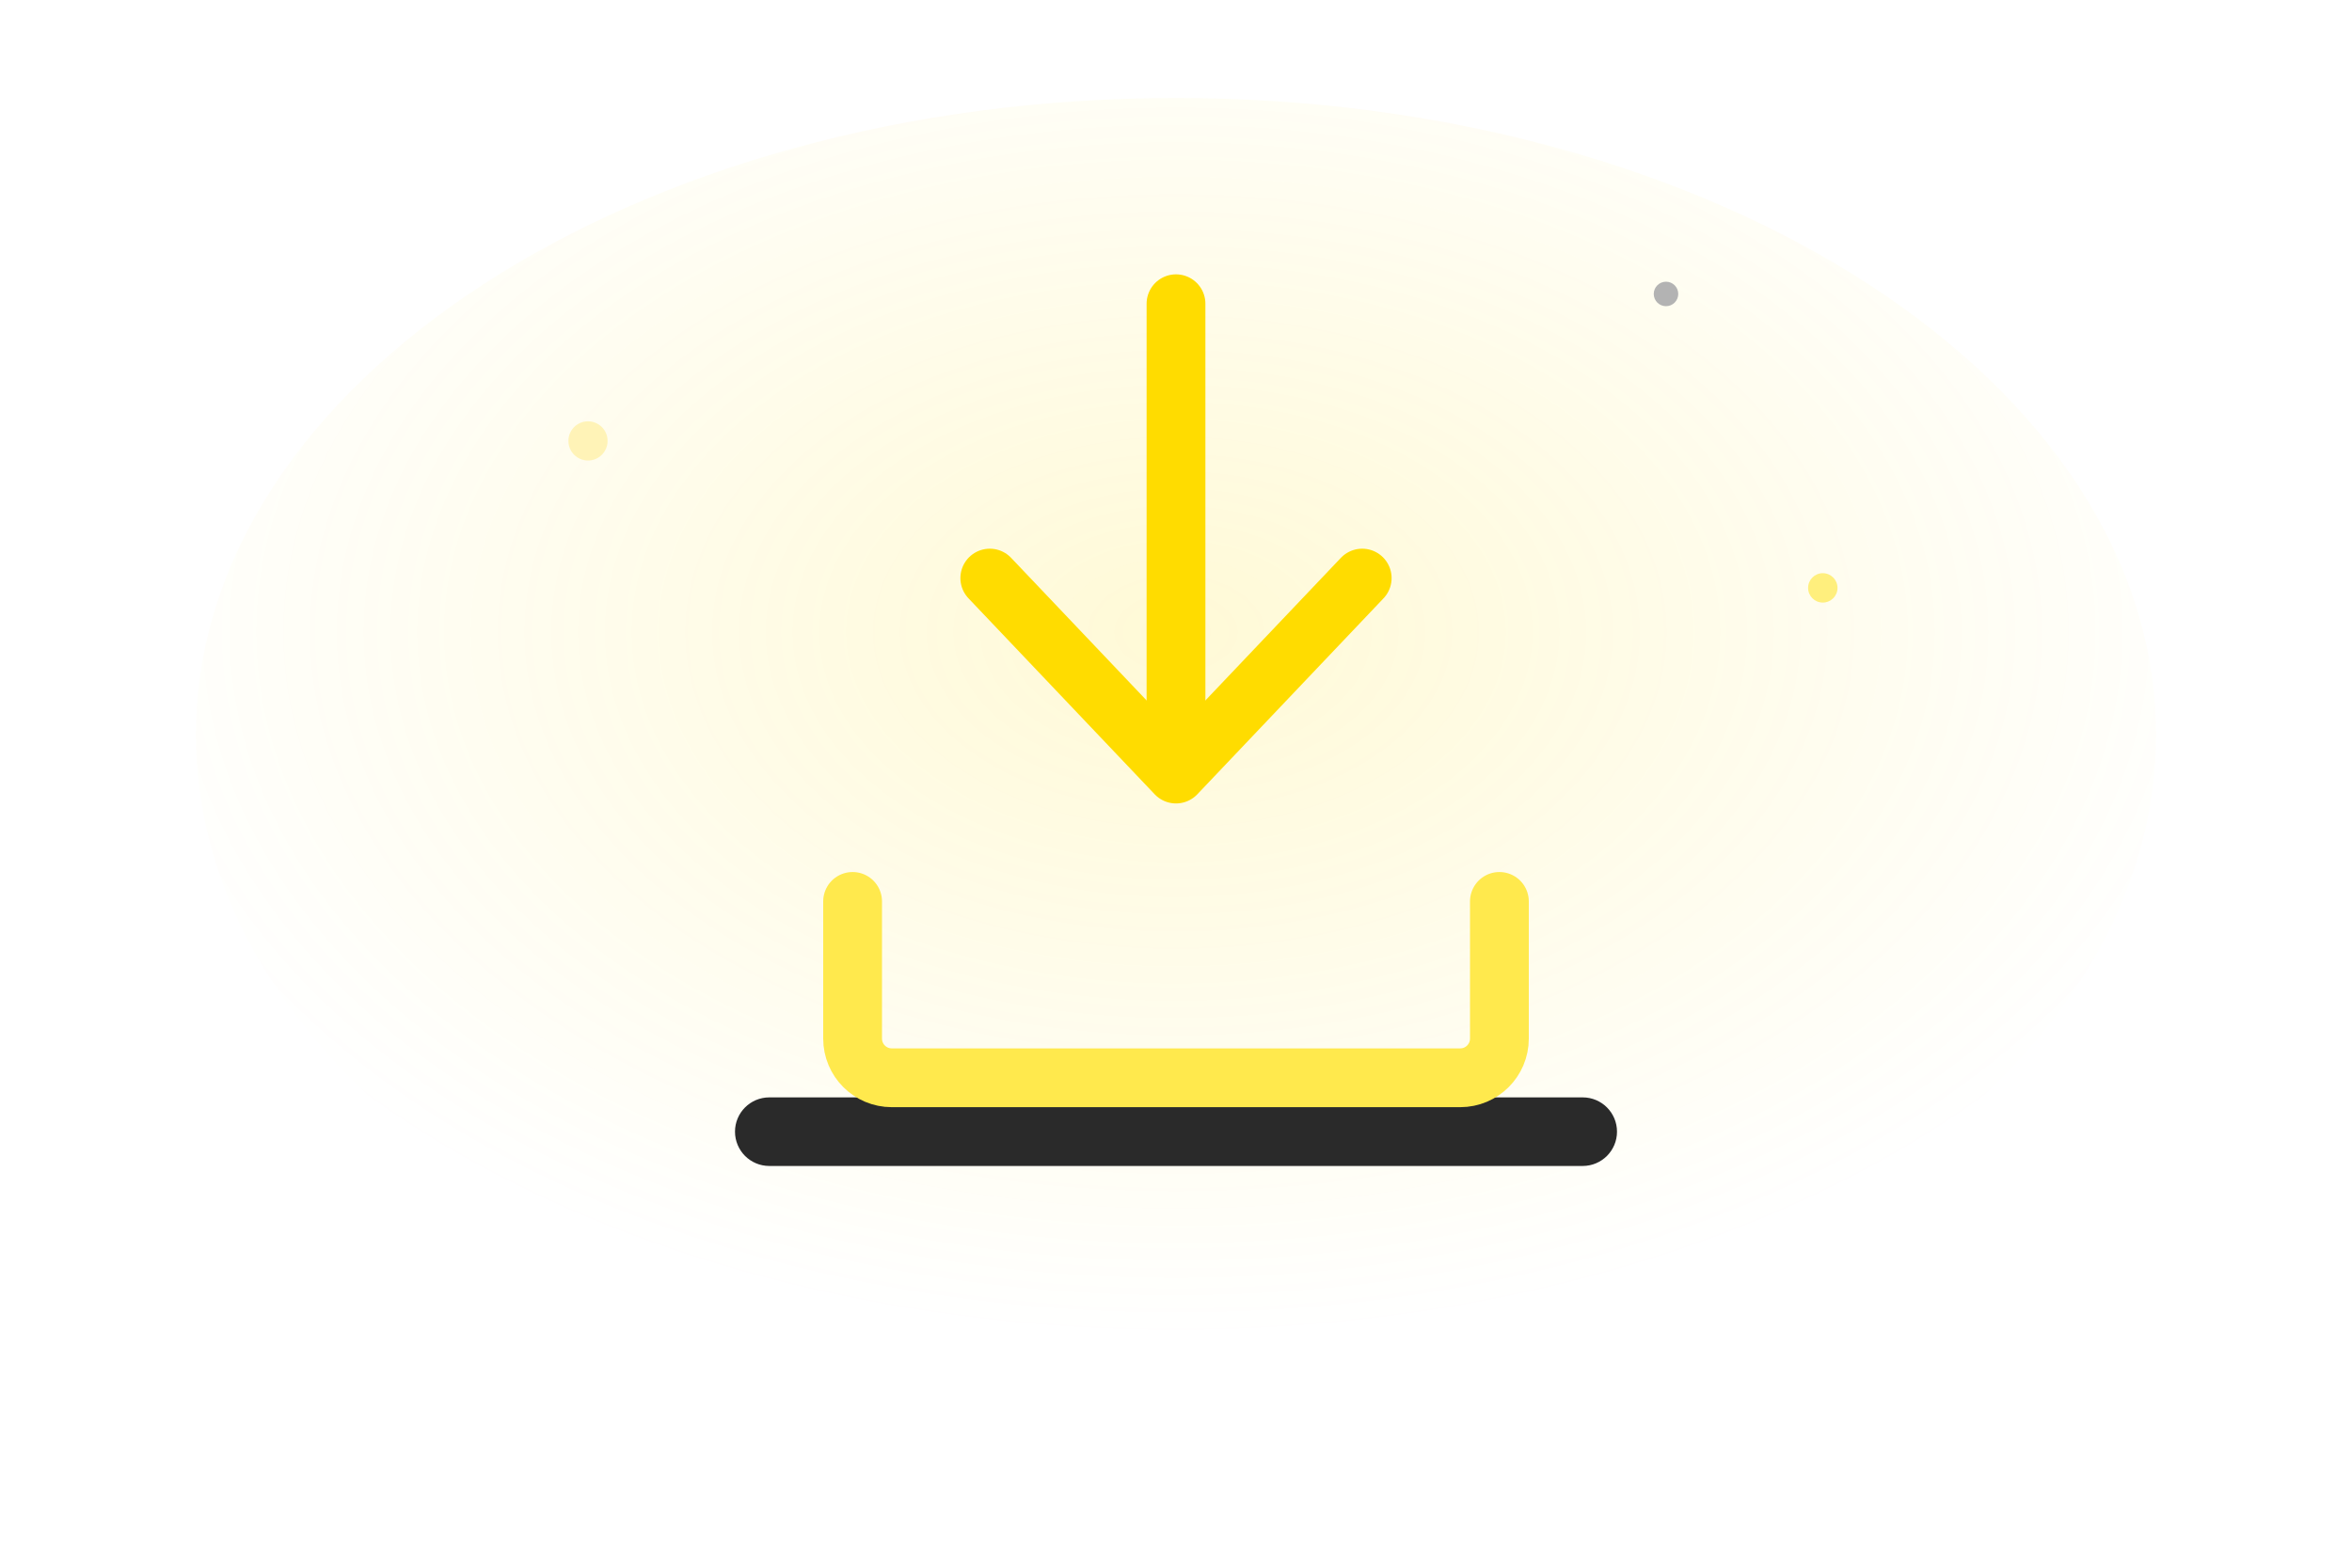
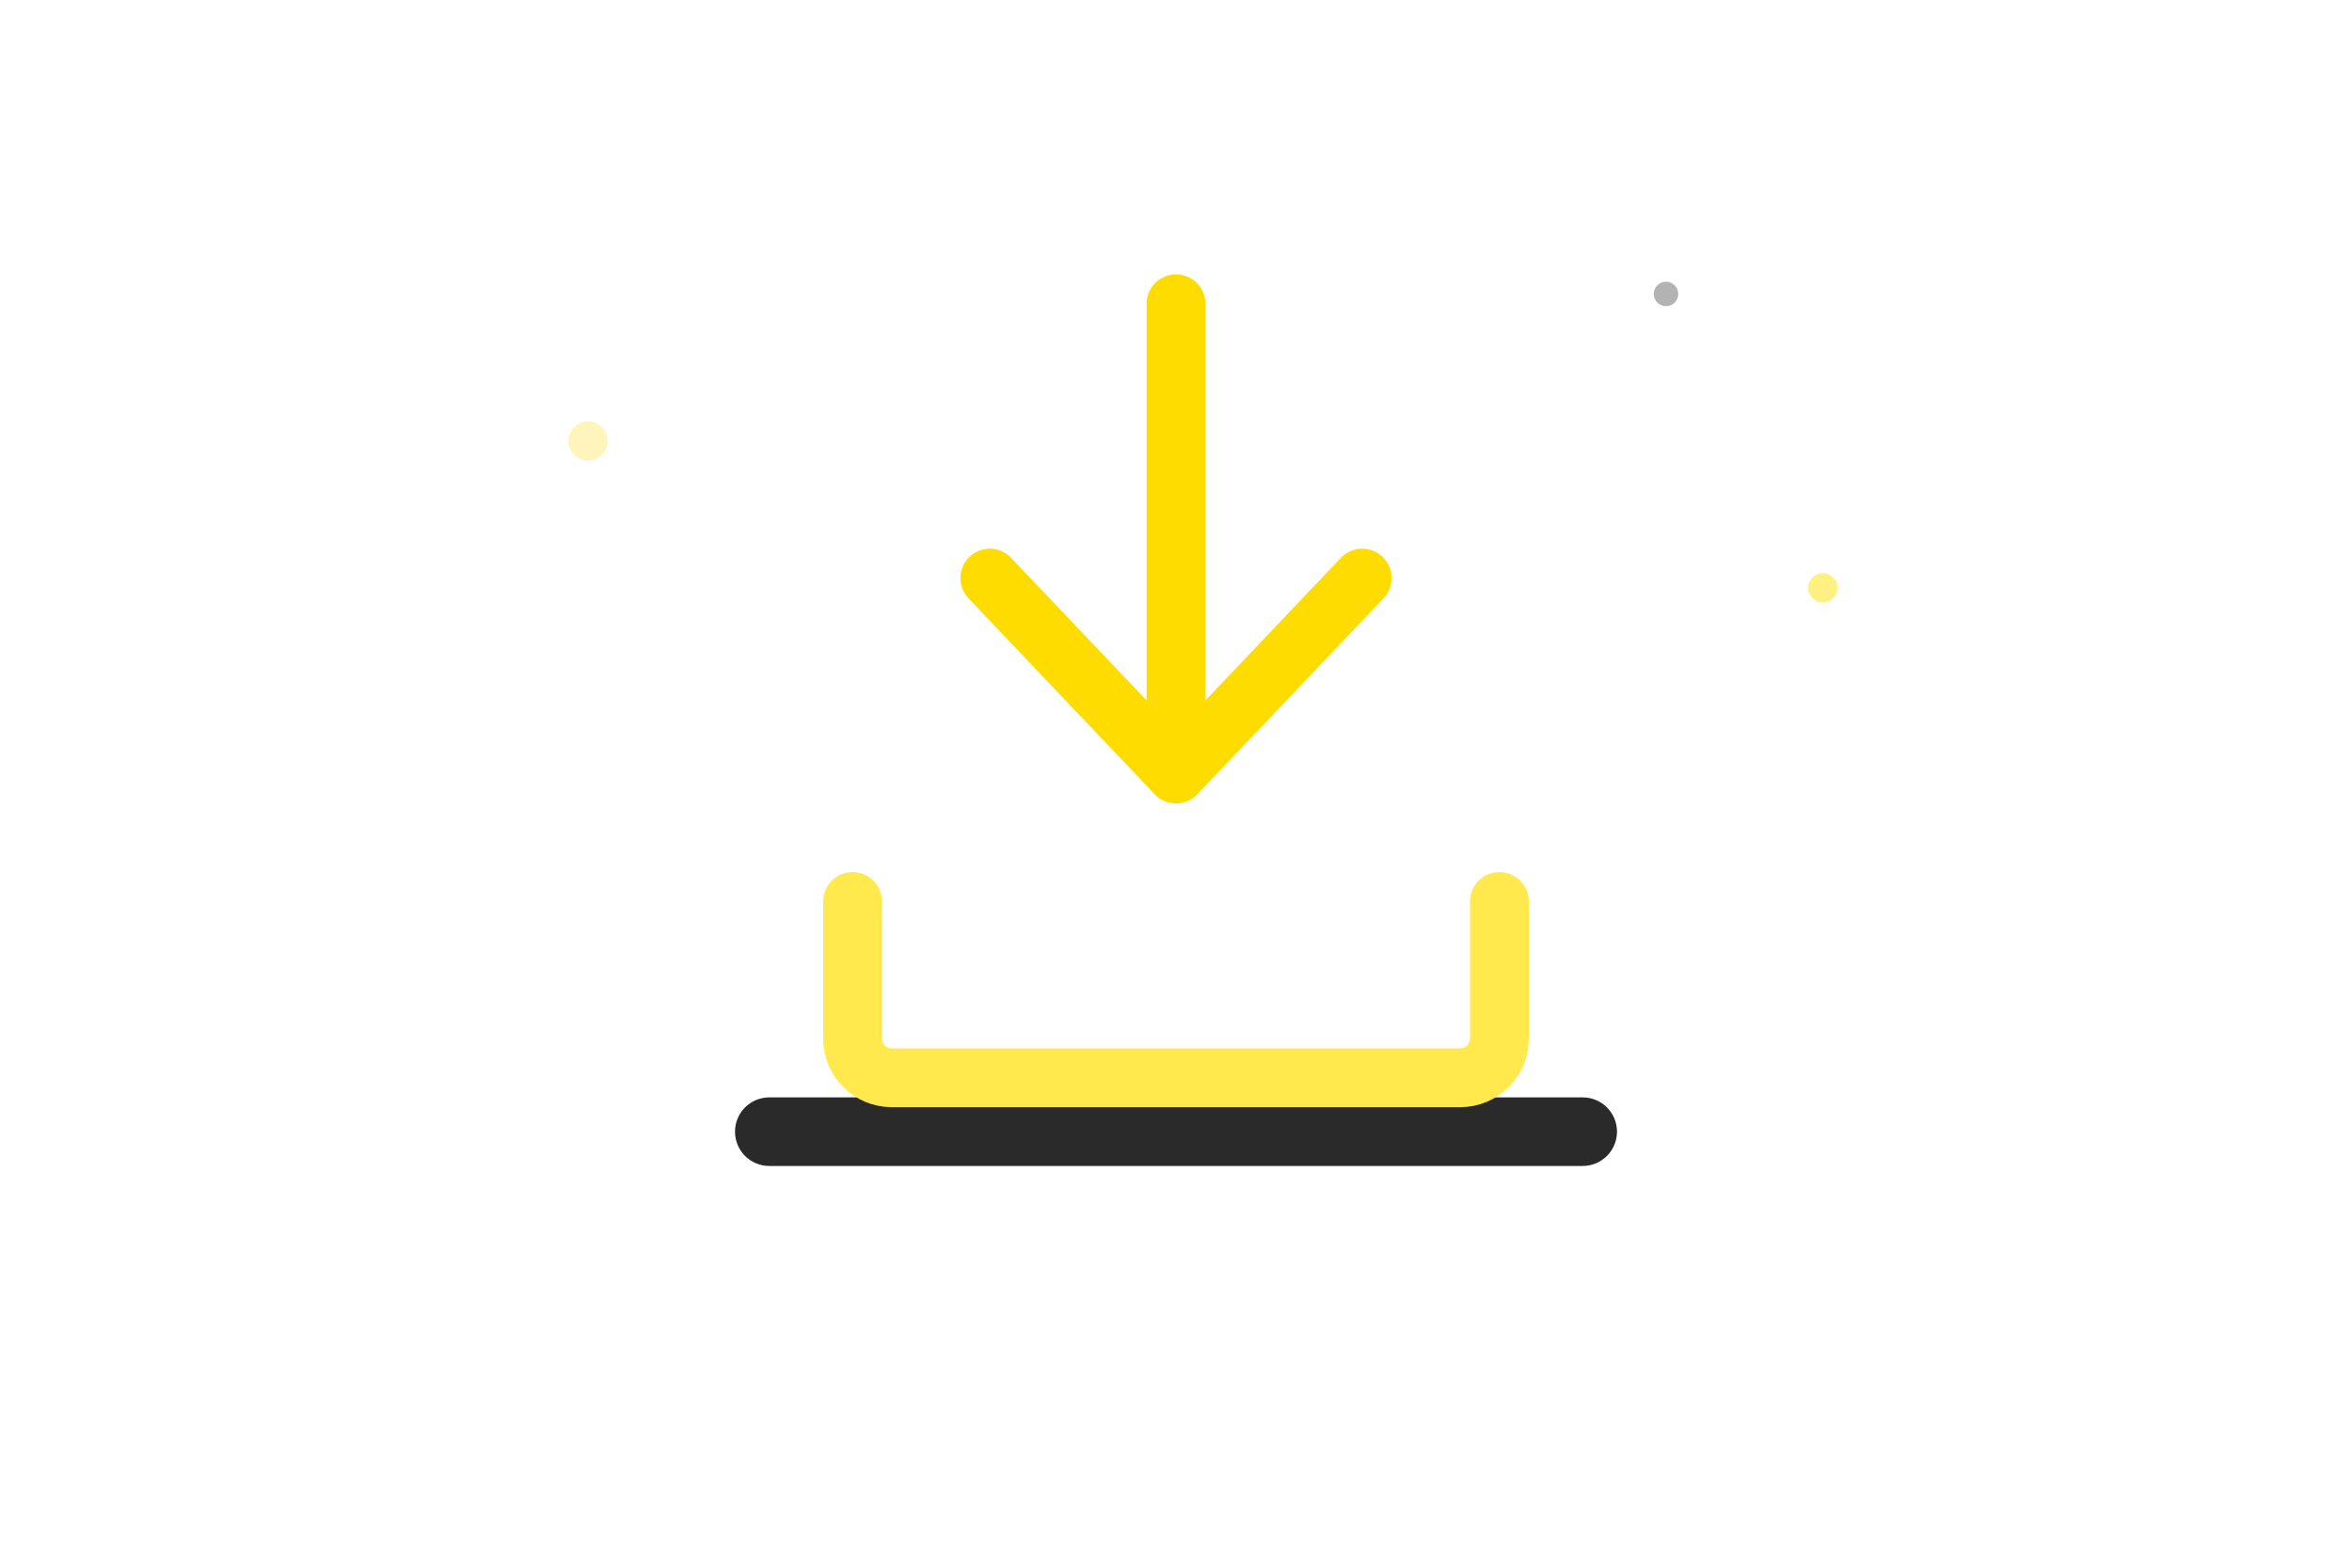
<svg xmlns="http://www.w3.org/2000/svg" viewBox="0 0 480 320" role="img" aria-labelledby="title">
-   <defs>
-     <radialGradient id="glow" cx=".5" cy=".42" r=".55">
-       <stop offset="0" stop-color="#FFDC00" stop-opacity=".16" />
-       <stop offset="1" stop-color="#FFDC00" stop-opacity="0" />
-     </radialGradient>
-   </defs>
-   <ellipse cx="240" cy="150" rx="200" ry="130" fill="url(#glow)" />
  <rect x="150" y="224" width="180" height="14" rx="7" fill="#2A2A2A" />
  <path d="M174 184v28a8 8 0 0 0 8 8h116a8 8 0 0 0 8-8v-28" fill="none" stroke="#FFE94D" stroke-width="12" stroke-linecap="round" stroke-linejoin="round" />
  <g fill="none" stroke="#FFDC00" stroke-width="12" stroke-linecap="round" stroke-linejoin="round">
    <path d="M240 62v92" />
    <path d="M202 118l38 40 38-40" />
  </g>
  <circle cx="120" cy="90" r="4" fill="#FFF0A0" opacity=".7" />
  <circle cx="372" cy="120" r="3" fill="#FFE94D" opacity=".7" />
  <circle cx="340" cy="60" r="2.5" fill="#B3B3B3" />
</svg>
